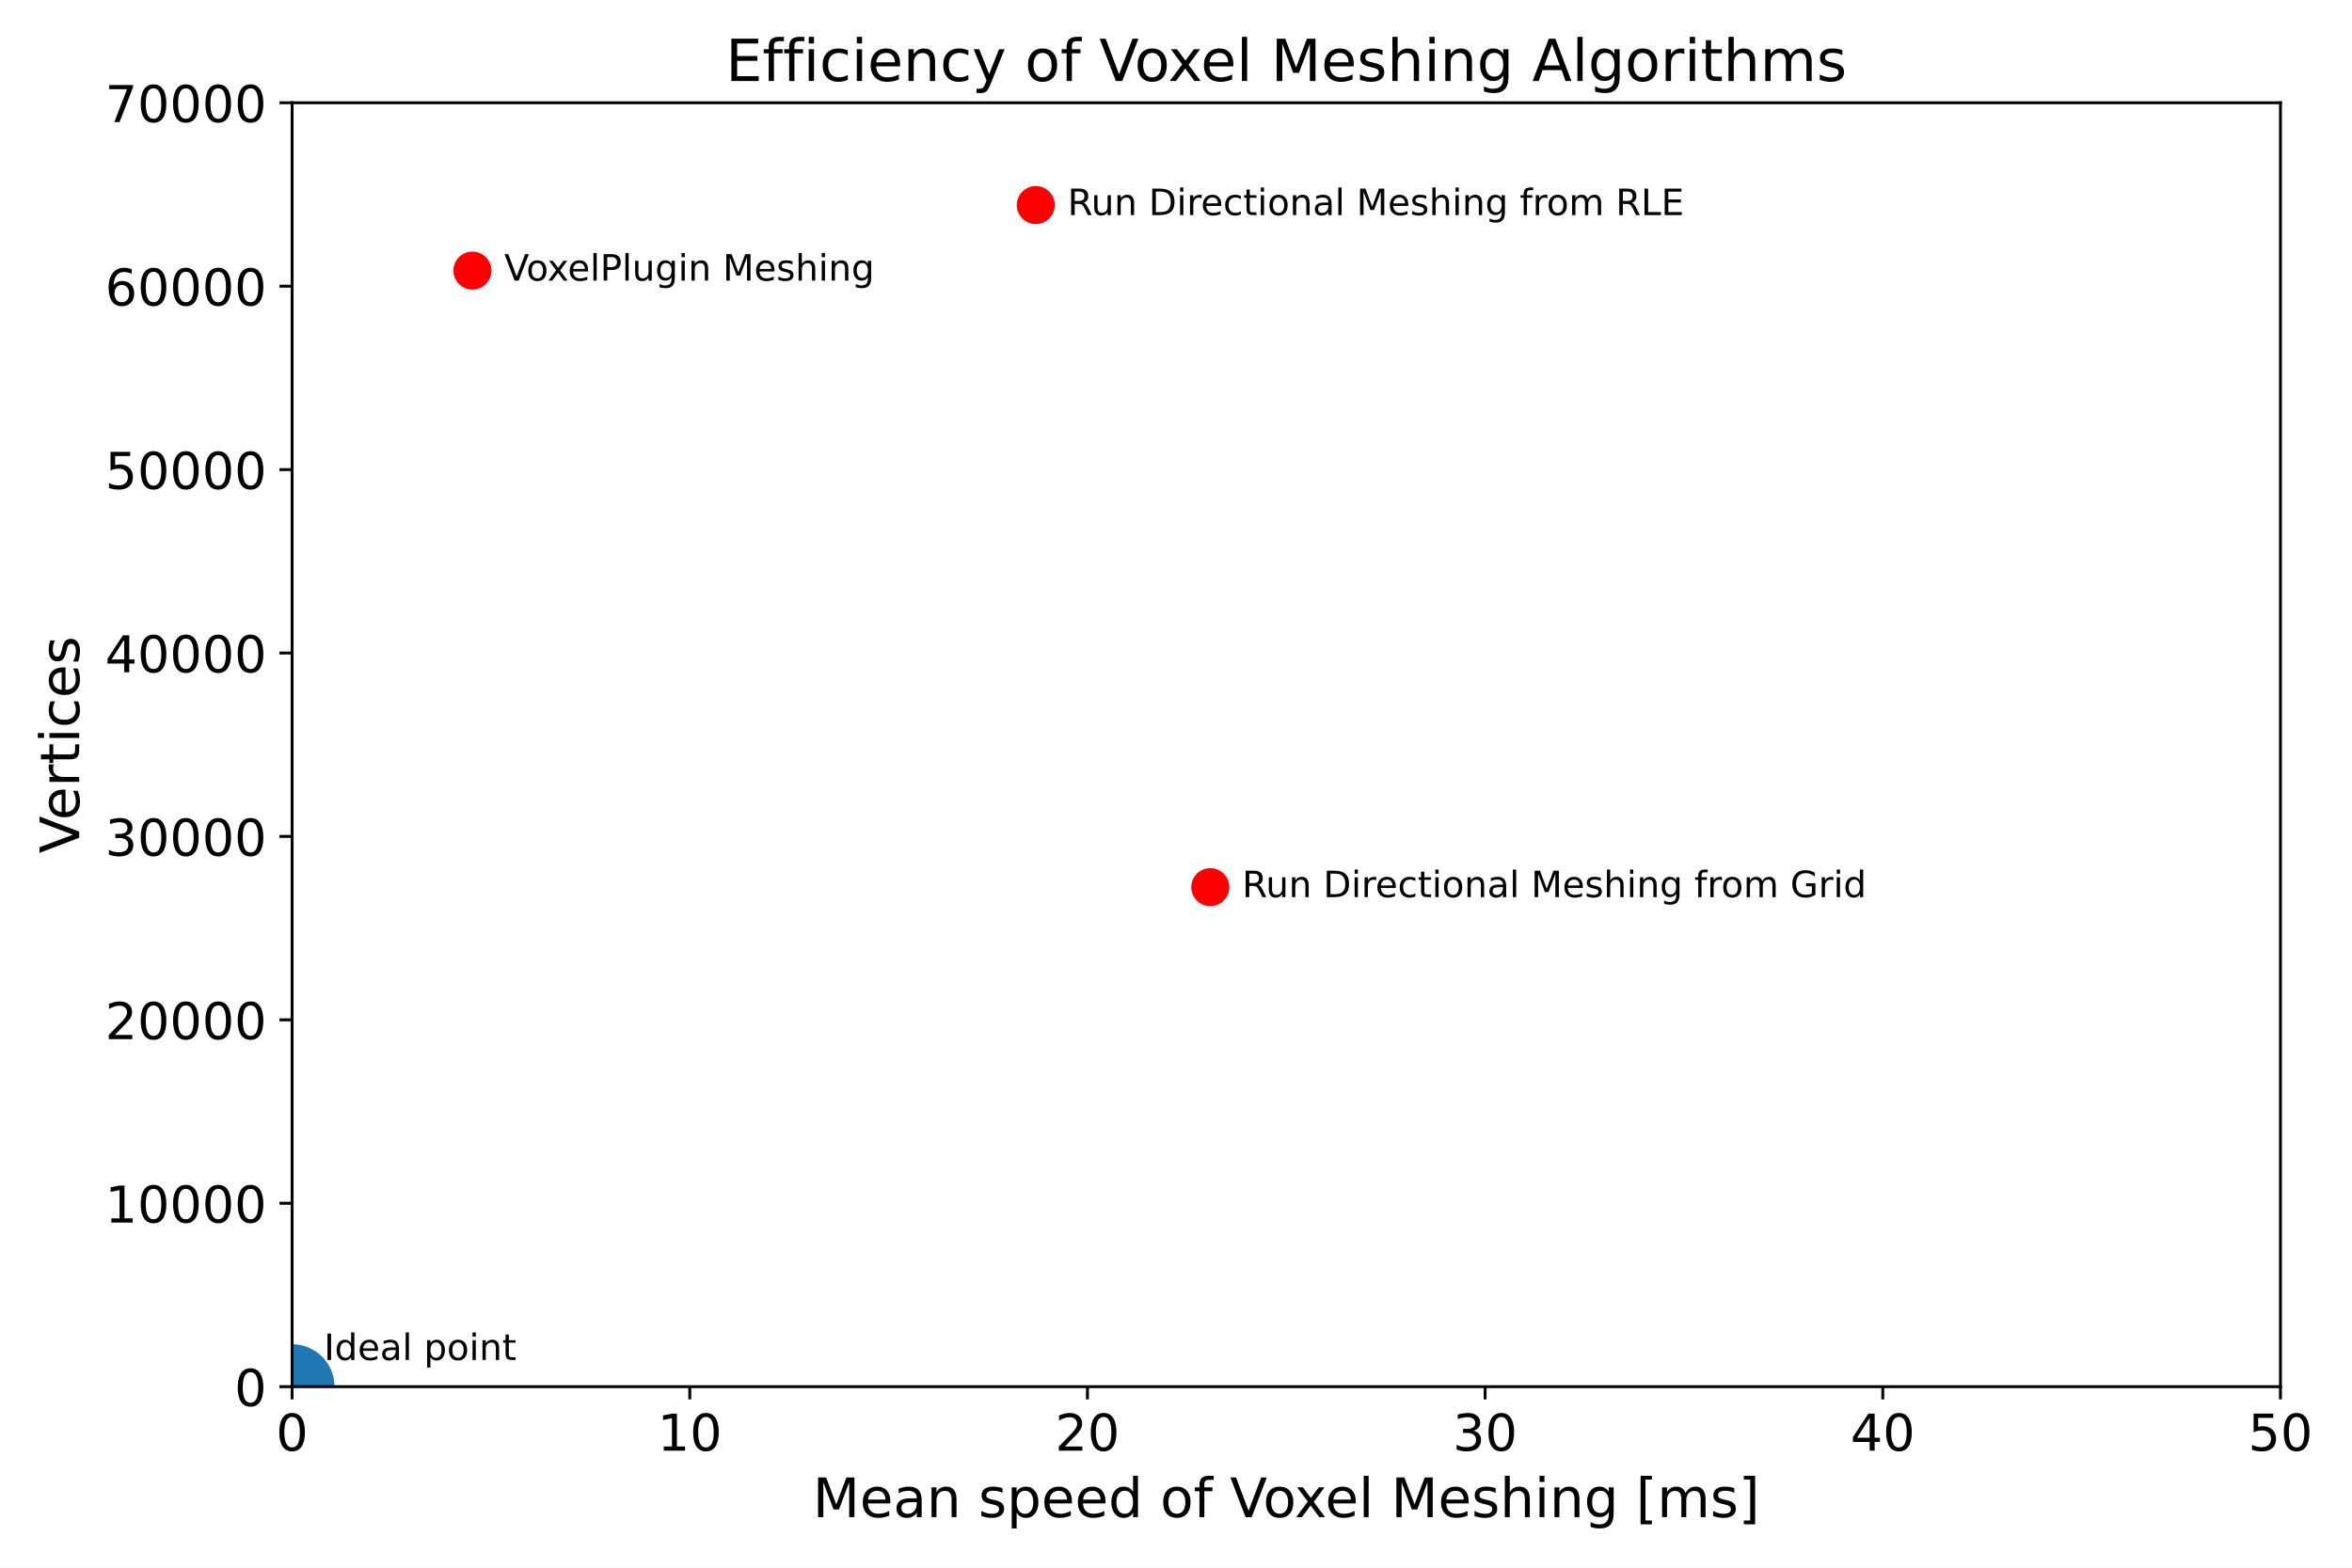
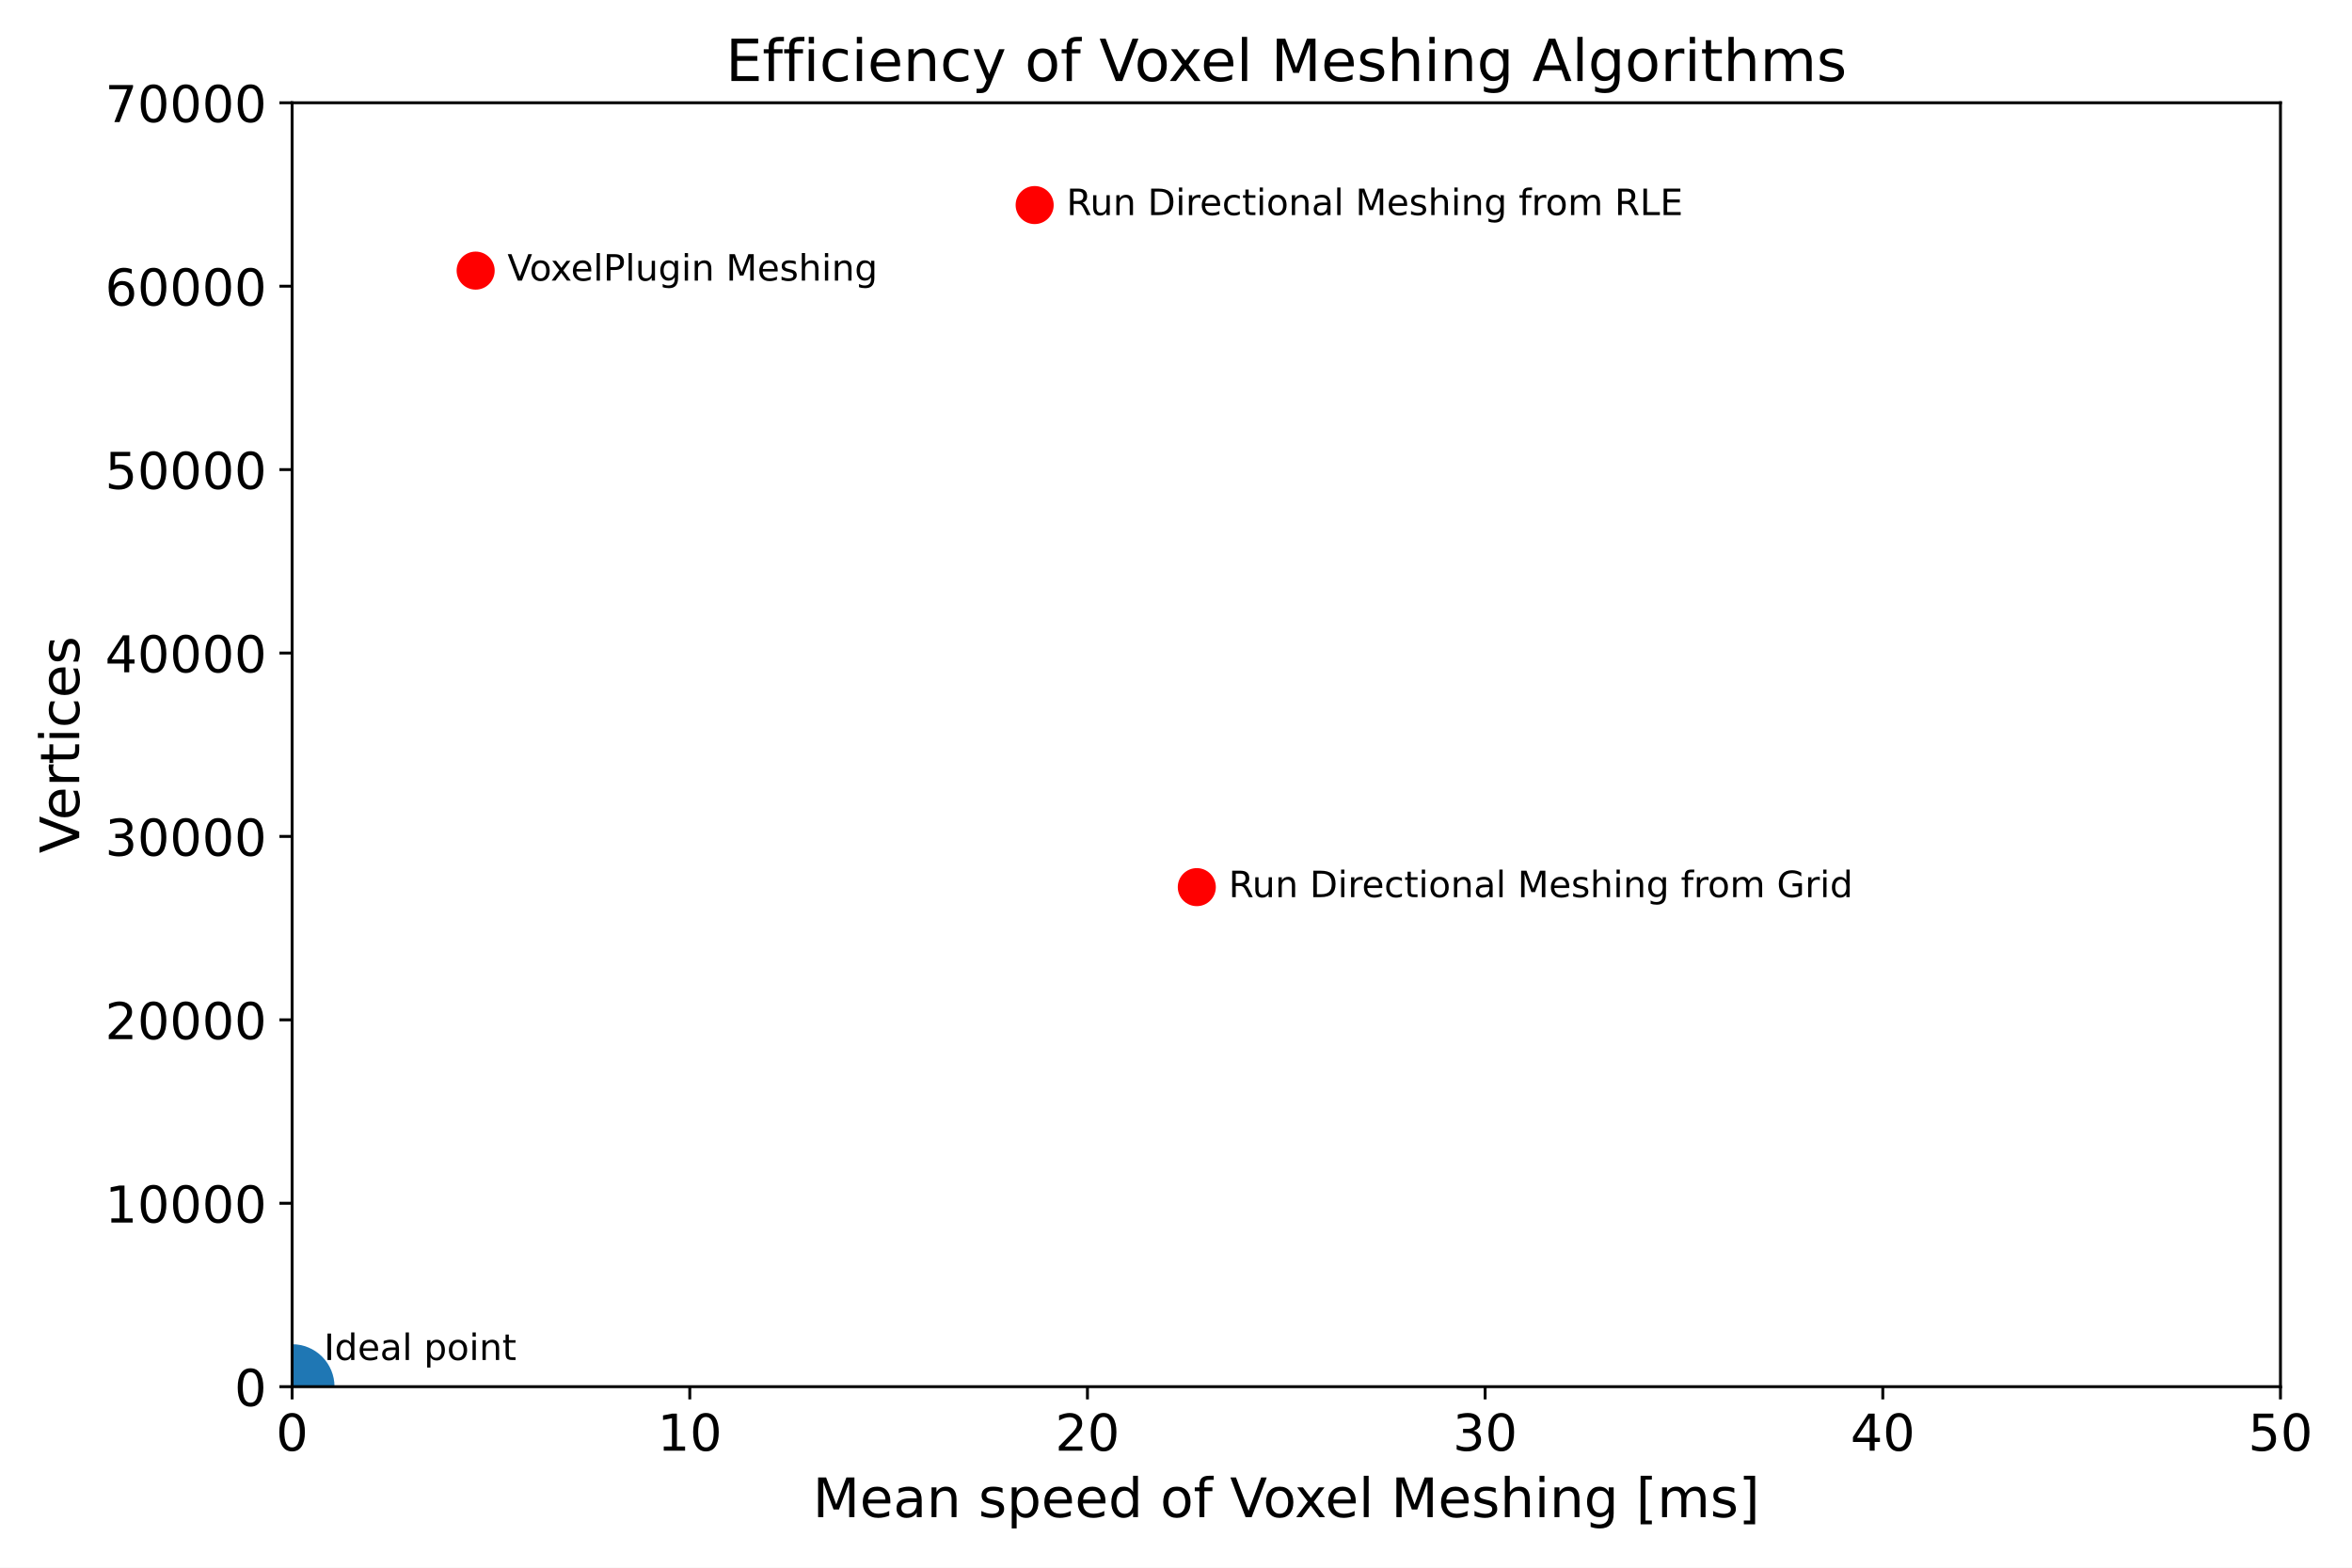
<svg xmlns="http://www.w3.org/2000/svg" xmlns:xlink="http://www.w3.org/1999/xlink" width="648pt" height="432pt" viewBox="0 0 648 432" version="1.1">
  <defs>
    <style type="text/css">*{stroke-linejoin: round; stroke-linecap: butt}</style>
  </defs>
  <g id="figure_1">
    <g id="patch_1">
      <path d="M 0 432  L 648 432  L 648 0  L 0 0  z " style="fill: #ffffff" />
    </g>
    <g id="axes_1">
      <g id="patch_2">
        <path d="M 80.48 382.12  L 628.29 382.12  L 628.29 28.32  L 80.48 28.32  z " style="fill: #ffffff" />
      </g>
      <g id="PathCollection_1">
        <defs>
-           <path id="mce305fcf4f" d="M 0 4.743  C 1.258 4.743 2.465 4.244 3.354 3.354  C 4.244 2.465 4.743 1.258 4.743 0  C 4.743 -1.258 4.244 -2.465 3.354 -3.354  C 2.465 -4.244 1.258 -4.743 0 -4.743  C -1.258 -4.743 -2.465 -4.244 -3.354 -3.354  C -4.244 -2.465 -4.743 -1.258 -4.743 0  C -4.743 1.258 -4.244 2.465 -3.354 3.354  C -2.465 4.244 -1.258 4.743 0 4.743  z " style="stroke: #ff0000" />
+           <path id="m3674bf065a" d="M 0 4.743  C 1.258 4.743 2.465 4.244 3.354 3.354  C 4.244 2.465 4.743 1.258 4.743 0  C 4.743 -1.258 4.244 -2.465 3.354 -3.354  C 2.465 -4.244 1.258 -4.743 0 -4.743  C -1.258 -4.743 -2.465 -4.244 -3.354 -3.354  C -4.244 -2.465 -4.743 -1.258 -4.743 0  C -4.743 1.258 -4.244 2.465 -3.354 3.354  C -2.465 4.244 -1.258 4.743 0 4.743  z " style="stroke: #ff0000" />
        </defs>
-         <g clip-path="url(#pfb3a3e8dbf)">
-           <use xlink:href="#mce305fcf4f" x="130.161" y="74.572" style="fill: #ff0000; stroke: #ff0000" />
-           <use xlink:href="#mce305fcf4f" x="285.362" y="56.508" style="fill: #ff0000; stroke: #ff0000" />
-           <use xlink:href="#mce305fcf4f" x="333.454" y="244.464" style="fill: #ff0000; stroke: #ff0000" />
+         <g clip-path="url(#pf263581a55)">
+           <use xlink:href="#m3674bf065a" x="131.046" y="74.572" style="fill: #ff0000; stroke: #ff0000" />
+           <use xlink:href="#m3674bf065a" x="285.058" y="56.508" style="fill: #ff0000; stroke: #ff0000" />
+           <use xlink:href="#m3674bf065a" x="329.731" y="244.464" style="fill: #ff0000; stroke: #ff0000" />
        </g>
      </g>
      <g id="PathCollection_2">
        <defs>
-           <path id="mb7006bb1ba" d="M 0 11.18  C 2.965 11.18 5.809 10.002 7.906 7.906  C 10.002 5.809 11.18 2.965 11.18 0  C 11.18 -2.965 10.002 -5.809 7.906 -7.906  C 5.809 -10.002 2.965 -11.18 0 -11.18  C -2.965 -11.18 -5.809 -10.002 -7.906 -7.906  C -10.002 -5.809 -11.18 -2.965 -11.18 0  C -11.18 2.965 -10.002 5.809 -7.906 7.906  C -5.809 10.002 -2.965 11.18 0 11.18  z " style="stroke: #1f77b4" />
+           <path id="mf77d5fcd0b" d="M 0 11.18  C 2.965 11.18 5.809 10.002 7.906 7.906  C 10.002 5.809 11.18 2.965 11.18 0  C 11.18 -2.965 10.002 -5.809 7.906 -7.906  C 5.809 -10.002 2.965 -11.18 0 -11.18  C -2.965 -11.18 -5.809 -10.002 -7.906 -7.906  C -10.002 -5.809 -11.18 -2.965 -11.18 0  C -11.18 2.965 -10.002 5.809 -7.906 7.906  C -5.809 10.002 -2.965 11.18 0 11.18  z " style="stroke: #1f77b4" />
        </defs>
-         <g clip-path="url(#pfb3a3e8dbf)">
-           <use xlink:href="#mb7006bb1ba" x="80.48" y="382.1" style="fill: #1f77b4; stroke: #1f77b4" />
+         <g clip-path="url(#pf263581a55)">
+           <use xlink:href="#mf77d5fcd0b" x="80.48" y="382.1" style="fill: #1f77b4; stroke: #1f77b4" />
        </g>
      </g>
      <g id="matplotlib.axis_1">
        <g id="xtick_1">
          <g id="line2d_1">
            <defs>
-               <path id="m76d92a9533" d="M 0 0  L 0 3.5  " style="stroke: #000000; stroke-width: 0.8" />
+               <path id="m43b3da6dd1" d="M 0 0  L 0 3.5  " style="stroke: #000000; stroke-width: 0.8" />
            </defs>
            <g>
-               <use xlink:href="#m76d92a9533" x="80.48" y="382.12" style="stroke: #000000; stroke-width: 0.8" />
+               <use xlink:href="#m43b3da6dd1" x="80.48" y="382.12" style="stroke: #000000; stroke-width: 0.8" />
            </g>
          </g>
          <g id="text_1">
            <g transform="translate(76.02625 399.7578) scale(0.14 -0.14)">
              <defs>
                <path id="DejaVuSans-30" d="M 2034 4250  Q 1547 4250 1301 3770  Q 1056 3291 1056 2328  Q 1056 1369 1301 889  Q 1547 409 2034 409  Q 2525 409 2770 889  Q 3016 1369 3016 2328  Q 3016 3291 2770 3770  Q 2525 4250 2034 4250  z M 2034 4750  Q 2819 4750 3233 4129  Q 3647 3509 3647 2328  Q 3647 1150 3233 529  Q 2819 -91 2034 -91  Q 1250 -91 836 529  Q 422 1150 422 2328  Q 422 3509 836 4129  Q 1250 4750 2034 4750  z " transform="scale(0.015625)" />
              </defs>
              <use xlink:href="#DejaVuSans-30" />
            </g>
          </g>
        </g>
        <g id="xtick_2">
          <g id="line2d_2">
            <g>
-               <use xlink:href="#m76d92a9533" x="190.042" y="382.12" style="stroke: #000000; stroke-width: 0.8" />
+               <use xlink:href="#m43b3da6dd1" x="190.042" y="382.12" style="stroke: #000000; stroke-width: 0.8" />
            </g>
          </g>
          <g id="text_2">
            <g transform="translate(181.1345 399.7578) scale(0.14 -0.14)">
              <defs>
                <path id="DejaVuSans-31" d="M 794 531  L 1825 531  L 1825 4091  L 703 3866  L 703 4441  L 1819 4666  L 2450 4666  L 2450 531  L 3481 531  L 3481 0  L 794 0  L 794 531  z " transform="scale(0.015625)" />
              </defs>
              <use xlink:href="#DejaVuSans-31" />
              <use xlink:href="#DejaVuSans-30" transform="translate(63.62305 0)" />
            </g>
          </g>
        </g>
        <g id="xtick_3">
          <g id="line2d_3">
            <g>
-               <use xlink:href="#m76d92a9533" x="299.604" y="382.12" style="stroke: #000000; stroke-width: 0.8" />
+               <use xlink:href="#m43b3da6dd1" x="299.604" y="382.12" style="stroke: #000000; stroke-width: 0.8" />
            </g>
          </g>
          <g id="text_3">
            <g transform="translate(290.6965 399.7578) scale(0.14 -0.14)">
              <defs>
                <path id="DejaVuSans-32" d="M 1228 531  L 3431 531  L 3431 0  L 469 0  L 469 531  Q 828 903 1448 1529  Q 2069 2156 2228 2338  Q 2531 2678 2651 2914  Q 2772 3150 2772 3378  Q 2772 3750 2511 3984  Q 2250 4219 1831 4219  Q 1534 4219 1204 4116  Q 875 4013 500 3803  L 500 4441  Q 881 4594 1212 4672  Q 1544 4750 1819 4750  Q 2544 4750 2975 4387  Q 3406 4025 3406 3419  Q 3406 3131 3298 2873  Q 3191 2616 2906 2266  Q 2828 2175 2409 1742  Q 1991 1309 1228 531  z " transform="scale(0.015625)" />
              </defs>
              <use xlink:href="#DejaVuSans-32" />
              <use xlink:href="#DejaVuSans-30" transform="translate(63.62305 0)" />
            </g>
          </g>
        </g>
        <g id="xtick_4">
          <g id="line2d_4">
            <g>
-               <use xlink:href="#m76d92a9533" x="409.166" y="382.12" style="stroke: #000000; stroke-width: 0.8" />
+               <use xlink:href="#m43b3da6dd1" x="409.166" y="382.12" style="stroke: #000000; stroke-width: 0.8" />
            </g>
          </g>
          <g id="text_4">
            <g transform="translate(400.2585 399.7578) scale(0.14 -0.14)">
              <defs>
                <path id="DejaVuSans-33" d="M 2597 2516  Q 3050 2419 3304 2112  Q 3559 1806 3559 1356  Q 3559 666 3084 287  Q 2609 -91 1734 -91  Q 1441 -91 1130 -33  Q 819 25 488 141  L 488 750  Q 750 597 1062 519  Q 1375 441 1716 441  Q 2309 441 2620 675  Q 2931 909 2931 1356  Q 2931 1769 2642 2001  Q 2353 2234 1838 2234  L 1294 2234  L 1294 2753  L 1863 2753  Q 2328 2753 2575 2939  Q 2822 3125 2822 3475  Q 2822 3834 2567 4026  Q 2313 4219 1838 4219  Q 1578 4219 1281 4162  Q 984 4106 628 3988  L 628 4550  Q 988 4650 1302 4700  Q 1616 4750 1894 4750  Q 2613 4750 3031 4423  Q 3450 4097 3450 3541  Q 3450 3153 3228 2886  Q 3006 2619 2597 2516  z " transform="scale(0.015625)" />
              </defs>
              <use xlink:href="#DejaVuSans-33" />
              <use xlink:href="#DejaVuSans-30" transform="translate(63.62305 0)" />
            </g>
          </g>
        </g>
        <g id="xtick_5">
          <g id="line2d_5">
            <g>
-               <use xlink:href="#m76d92a9533" x="518.728" y="382.12" style="stroke: #000000; stroke-width: 0.8" />
+               <use xlink:href="#m43b3da6dd1" x="518.728" y="382.12" style="stroke: #000000; stroke-width: 0.8" />
            </g>
          </g>
          <g id="text_5">
            <g transform="translate(509.8205 399.7578) scale(0.14 -0.14)">
              <defs>
                <path id="DejaVuSans-34" d="M 2419 4116  L 825 1625  L 2419 1625  L 2419 4116  z M 2253 4666  L 3047 4666  L 3047 1625  L 3713 1625  L 3713 1100  L 3047 1100  L 3047 0  L 2419 0  L 2419 1100  L 313 1100  L 313 1709  L 2253 4666  z " transform="scale(0.015625)" />
              </defs>
              <use xlink:href="#DejaVuSans-34" />
              <use xlink:href="#DejaVuSans-30" transform="translate(63.62305 0)" />
            </g>
          </g>
        </g>
        <g id="xtick_6">
          <g id="line2d_6">
            <g>
-               <use xlink:href="#m76d92a9533" x="628.29" y="382.12" style="stroke: #000000; stroke-width: 0.8" />
+               <use xlink:href="#m43b3da6dd1" x="628.29" y="382.12" style="stroke: #000000; stroke-width: 0.8" />
            </g>
          </g>
          <g id="text_6">
            <g transform="translate(619.3825 399.7578) scale(0.14 -0.14)">
              <defs>
                <path id="DejaVuSans-35" d="M 691 4666  L 3169 4666  L 3169 4134  L 1269 4134  L 1269 2991  Q 1406 3038 1543 3061  Q 1681 3084 1819 3084  Q 2600 3084 3056 2656  Q 3513 2228 3513 1497  Q 3513 744 3044 326  Q 2575 -91 1722 -91  Q 1428 -91 1123 -41  Q 819 9 494 109  L 494 744  Q 775 591 1075 516  Q 1375 441 1709 441  Q 2250 441 2565 725  Q 2881 1009 2881 1497  Q 2881 1984 2565 2268  Q 2250 2553 1709 2553  Q 1456 2553 1204 2497  Q 953 2441 691 2322  L 691 4666  z " transform="scale(0.015625)" />
              </defs>
              <use xlink:href="#DejaVuSans-35" />
              <use xlink:href="#DejaVuSans-30" transform="translate(63.62305 0)" />
            </g>
          </g>
        </g>
        <g id="text_7">
          <g transform="translate(223.9272 418.067) scale(0.15 -0.15)">
            <defs>
              <path id="DejaVuSans-4d" d="M 628 4666  L 1569 4666  L 2759 1491  L 3956 4666  L 4897 4666  L 4897 0  L 4281 0  L 4281 4097  L 3078 897  L 2444 897  L 1241 4097  L 1241 0  L 628 0  L 628 4666  z " transform="scale(0.015625)" />
              <path id="DejaVuSans-65" d="M 3597 1894  L 3597 1613  L 953 1613  Q 991 1019 1311 708  Q 1631 397 2203 397  Q 2534 397 2845 478  Q 3156 559 3463 722  L 3463 178  Q 3153 47 2828 -22  Q 2503 -91 2169 -91  Q 1331 -91 842 396  Q 353 884 353 1716  Q 353 2575 817 3079  Q 1281 3584 2069 3584  Q 2775 3584 3186 3129  Q 3597 2675 3597 1894  z M 3022 2063  Q 3016 2534 2758 2815  Q 2500 3097 2075 3097  Q 1594 3097 1305 2825  Q 1016 2553 972 2059  L 3022 2063  z " transform="scale(0.015625)" />
              <path id="DejaVuSans-61" d="M 2194 1759  Q 1497 1759 1228 1600  Q 959 1441 959 1056  Q 959 750 1161 570  Q 1363 391 1709 391  Q 2188 391 2477 730  Q 2766 1069 2766 1631  L 2766 1759  L 2194 1759  z M 3341 1997  L 3341 0  L 2766 0  L 2766 531  Q 2569 213 2275 61  Q 1981 -91 1556 -91  Q 1019 -91 701 211  Q 384 513 384 1019  Q 384 1609 779 1909  Q 1175 2209 1959 2209  L 2766 2209  L 2766 2266  Q 2766 2663 2505 2880  Q 2244 3097 1772 3097  Q 1472 3097 1187 3025  Q 903 2953 641 2809  L 641 3341  Q 956 3463 1253 3523  Q 1550 3584 1831 3584  Q 2591 3584 2966 3190  Q 3341 2797 3341 1997  z " transform="scale(0.015625)" />
              <path id="DejaVuSans-6e" d="M 3513 2113  L 3513 0  L 2938 0  L 2938 2094  Q 2938 2591 2744 2837  Q 2550 3084 2163 3084  Q 1697 3084 1428 2787  Q 1159 2491 1159 1978  L 1159 0  L 581 0  L 581 3500  L 1159 3500  L 1159 2956  Q 1366 3272 1645 3428  Q 1925 3584 2291 3584  Q 2894 3584 3203 3211  Q 3513 2838 3513 2113  z " transform="scale(0.015625)" />
              <path id="DejaVuSans-20" transform="scale(0.015625)" />
              <path id="DejaVuSans-73" d="M 2834 3397  L 2834 2853  Q 2591 2978 2328 3040  Q 2066 3103 1784 3103  Q 1356 3103 1142 2972  Q 928 2841 928 2578  Q 928 2378 1081 2264  Q 1234 2150 1697 2047  L 1894 2003  Q 2506 1872 2764 1633  Q 3022 1394 3022 966  Q 3022 478 2636 193  Q 2250 -91 1575 -91  Q 1294 -91 989 -36  Q 684 19 347 128  L 347 722  Q 666 556 975 473  Q 1284 391 1588 391  Q 1994 391 2212 530  Q 2431 669 2431 922  Q 2431 1156 2273 1281  Q 2116 1406 1581 1522  L 1381 1569  Q 847 1681 609 1914  Q 372 2147 372 2553  Q 372 3047 722 3315  Q 1072 3584 1716 3584  Q 2034 3584 2315 3537  Q 2597 3491 2834 3397  z " transform="scale(0.015625)" />
              <path id="DejaVuSans-70" d="M 1159 525  L 1159 -1331  L 581 -1331  L 581 3500  L 1159 3500  L 1159 2969  Q 1341 3281 1617 3432  Q 1894 3584 2278 3584  Q 2916 3584 3314 3078  Q 3713 2572 3713 1747  Q 3713 922 3314 415  Q 2916 -91 2278 -91  Q 1894 -91 1617 61  Q 1341 213 1159 525  z M 3116 1747  Q 3116 2381 2855 2742  Q 2594 3103 2138 3103  Q 1681 3103 1420 2742  Q 1159 2381 1159 1747  Q 1159 1113 1420 752  Q 1681 391 2138 391  Q 2594 391 2855 752  Q 3116 1113 3116 1747  z " transform="scale(0.015625)" />
              <path id="DejaVuSans-64" d="M 2906 2969  L 2906 4863  L 3481 4863  L 3481 0  L 2906 0  L 2906 525  Q 2725 213 2448 61  Q 2172 -91 1784 -91  Q 1150 -91 751 415  Q 353 922 353 1747  Q 353 2572 751 3078  Q 1150 3584 1784 3584  Q 2172 3584 2448 3432  Q 2725 3281 2906 2969  z M 947 1747  Q 947 1113 1208 752  Q 1469 391 1925 391  Q 2381 391 2643 752  Q 2906 1113 2906 1747  Q 2906 2381 2643 2742  Q 2381 3103 1925 3103  Q 1469 3103 1208 2742  Q 947 2381 947 1747  z " transform="scale(0.015625)" />
              <path id="DejaVuSans-6f" d="M 1959 3097  Q 1497 3097 1228 2736  Q 959 2375 959 1747  Q 959 1119 1226 758  Q 1494 397 1959 397  Q 2419 397 2687 759  Q 2956 1122 2956 1747  Q 2956 2369 2687 2733  Q 2419 3097 1959 3097  z M 1959 3584  Q 2709 3584 3137 3096  Q 3566 2609 3566 1747  Q 3566 888 3137 398  Q 2709 -91 1959 -91  Q 1206 -91 779 398  Q 353 888 353 1747  Q 353 2609 779 3096  Q 1206 3584 1959 3584  z " transform="scale(0.015625)" />
              <path id="DejaVuSans-66" d="M 2375 4863  L 2375 4384  L 1825 4384  Q 1516 4384 1395 4259  Q 1275 4134 1275 3809  L 1275 3500  L 2222 3500  L 2222 3053  L 1275 3053  L 1275 0  L 697 0  L 697 3053  L 147 3053  L 147 3500  L 697 3500  L 697 3744  Q 697 4328 969 4595  Q 1241 4863 1831 4863  L 2375 4863  z " transform="scale(0.015625)" />
              <path id="DejaVuSans-56" d="M 1831 0  L 50 4666  L 709 4666  L 2188 738  L 3669 4666  L 4325 4666  L 2547 0  L 1831 0  z " transform="scale(0.015625)" />
              <path id="DejaVuSans-78" d="M 3513 3500  L 2247 1797  L 3578 0  L 2900 0  L 1881 1375  L 863 0  L 184 0  L 1544 1831  L 300 3500  L 978 3500  L 1906 2253  L 2834 3500  L 3513 3500  z " transform="scale(0.015625)" />
              <path id="DejaVuSans-6c" d="M 603 4863  L 1178 4863  L 1178 0  L 603 0  L 603 4863  z " transform="scale(0.015625)" />
              <path id="DejaVuSans-68" d="M 3513 2113  L 3513 0  L 2938 0  L 2938 2094  Q 2938 2591 2744 2837  Q 2550 3084 2163 3084  Q 1697 3084 1428 2787  Q 1159 2491 1159 1978  L 1159 0  L 581 0  L 581 4863  L 1159 4863  L 1159 2956  Q 1366 3272 1645 3428  Q 1925 3584 2291 3584  Q 2894 3584 3203 3211  Q 3513 2838 3513 2113  z " transform="scale(0.015625)" />
              <path id="DejaVuSans-69" d="M 603 3500  L 1178 3500  L 1178 0  L 603 0  L 603 3500  z M 603 4863  L 1178 4863  L 1178 4134  L 603 4134  L 603 4863  z " transform="scale(0.015625)" />
              <path id="DejaVuSans-67" d="M 2906 1791  Q 2906 2416 2648 2759  Q 2391 3103 1925 3103  Q 1463 3103 1205 2759  Q 947 2416 947 1791  Q 947 1169 1205 825  Q 1463 481 1925 481  Q 2391 481 2648 825  Q 2906 1169 2906 1791  z M 3481 434  Q 3481 -459 3084 -895  Q 2688 -1331 1869 -1331  Q 1566 -1331 1297 -1286  Q 1028 -1241 775 -1147  L 775 -588  Q 1028 -725 1275 -790  Q 1522 -856 1778 -856  Q 2344 -856 2625 -561  Q 2906 -266 2906 331  L 2906 616  Q 2728 306 2450 153  Q 2172 0 1784 0  Q 1141 0 747 490  Q 353 981 353 1791  Q 353 2603 747 3093  Q 1141 3584 1784 3584  Q 2172 3584 2450 3431  Q 2728 3278 2906 2969  L 2906 3500  L 3481 3500  L 3481 434  z " transform="scale(0.015625)" />
              <path id="DejaVuSans-5b" d="M 550 4863  L 1875 4863  L 1875 4416  L 1125 4416  L 1125 -397  L 1875 -397  L 1875 -844  L 550 -844  L 550 4863  z " transform="scale(0.015625)" />
              <path id="DejaVuSans-6d" d="M 3328 2828  Q 3544 3216 3844 3400  Q 4144 3584 4550 3584  Q 5097 3584 5394 3201  Q 5691 2819 5691 2113  L 5691 0  L 5113 0  L 5113 2094  Q 5113 2597 4934 2840  Q 4756 3084 4391 3084  Q 3944 3084 3684 2787  Q 3425 2491 3425 1978  L 3425 0  L 2847 0  L 2847 2094  Q 2847 2600 2669 2842  Q 2491 3084 2119 3084  Q 1678 3084 1418 2786  Q 1159 2488 1159 1978  L 1159 0  L 581 0  L 581 3500  L 1159 3500  L 1159 2956  Q 1356 3278 1631 3431  Q 1906 3584 2284 3584  Q 2666 3584 2933 3390  Q 3200 3197 3328 2828  z " transform="scale(0.015625)" />
              <path id="DejaVuSans-5d" d="M 1947 4863  L 1947 -844  L 622 -844  L 622 -397  L 1369 -397  L 1369 4416  L 622 4416  L 622 4863  L 1947 4863  z " transform="scale(0.015625)" />
            </defs>
            <use xlink:href="#DejaVuSans-4d" />
            <use xlink:href="#DejaVuSans-65" transform="translate(86.2793 0)" />
            <use xlink:href="#DejaVuSans-61" transform="translate(147.8027 0)" />
            <use xlink:href="#DejaVuSans-6e" transform="translate(209.082 0)" />
            <use xlink:href="#DejaVuSans-20" transform="translate(272.4609 0)" />
            <use xlink:href="#DejaVuSans-73" transform="translate(304.248 0)" />
            <use xlink:href="#DejaVuSans-70" transform="translate(356.3477 0)" />
            <use xlink:href="#DejaVuSans-65" transform="translate(419.8242 0)" />
            <use xlink:href="#DejaVuSans-65" transform="translate(481.3477 0)" />
            <use xlink:href="#DejaVuSans-64" transform="translate(542.8711 0)" />
            <use xlink:href="#DejaVuSans-20" transform="translate(606.3477 0)" />
            <use xlink:href="#DejaVuSans-6f" transform="translate(638.1348 0)" />
            <use xlink:href="#DejaVuSans-66" transform="translate(699.3164 0)" />
            <use xlink:href="#DejaVuSans-20" transform="translate(734.5215 0)" />
            <use xlink:href="#DejaVuSans-56" transform="translate(766.3086 0)" />
            <use xlink:href="#DejaVuSans-6f" transform="translate(826.9668 0)" />
            <use xlink:href="#DejaVuSans-78" transform="translate(885.0234 0)" />
            <use xlink:href="#DejaVuSans-65" transform="translate(941.0781 0)" />
            <use xlink:href="#DejaVuSans-6c" transform="translate(1002.602 0)" />
            <use xlink:href="#DejaVuSans-20" transform="translate(1030.385 0)" />
            <use xlink:href="#DejaVuSans-4d" transform="translate(1062.172 0)" />
            <use xlink:href="#DejaVuSans-65" transform="translate(1148.451 0)" />
            <use xlink:href="#DejaVuSans-73" transform="translate(1209.975 0)" />
            <use xlink:href="#DejaVuSans-68" transform="translate(1262.074 0)" />
            <use xlink:href="#DejaVuSans-69" transform="translate(1325.453 0)" />
            <use xlink:href="#DejaVuSans-6e" transform="translate(1353.236 0)" />
            <use xlink:href="#DejaVuSans-67" transform="translate(1416.615 0)" />
            <use xlink:href="#DejaVuSans-20" transform="translate(1480.092 0)" />
            <use xlink:href="#DejaVuSans-5b" transform="translate(1511.879 0)" />
            <use xlink:href="#DejaVuSans-6d" transform="translate(1550.893 0)" />
            <use xlink:href="#DejaVuSans-73" transform="translate(1648.305 0)" />
            <use xlink:href="#DejaVuSans-5d" transform="translate(1700.404 0)" />
          </g>
        </g>
      </g>
      <g id="matplotlib.axis_2">
        <g id="ytick_1">
          <g id="line2d_7">
            <defs>
-               <path id="m54dd4a8409" d="M 0 0  L -3.5 0  " style="stroke: #000000; stroke-width: 0.8" />
+               <path id="me3937124c9" d="M 0 0  L -3.5 0  " style="stroke: #000000; stroke-width: 0.8" />
            </defs>
            <g>
-               <use xlink:href="#m54dd4a8409" x="80.48" y="382.12" style="stroke: #000000; stroke-width: 0.8" />
+               <use xlink:href="#me3937124c9" x="80.48" y="382.12" style="stroke: #000000; stroke-width: 0.8" />
            </g>
          </g>
          <g id="text_8">
            <g transform="translate(64.5725 387.4389) scale(0.14 -0.14)">
              <use xlink:href="#DejaVuSans-30" />
            </g>
          </g>
        </g>
        <g id="ytick_2">
          <g id="line2d_8">
            <g>
-               <use xlink:href="#m54dd4a8409" x="80.48" y="331.577" style="stroke: #000000; stroke-width: 0.8" />
+               <use xlink:href="#me3937124c9" x="80.48" y="331.577" style="stroke: #000000; stroke-width: 0.8" />
            </g>
          </g>
          <g id="text_9">
            <g transform="translate(28.9425 336.896) scale(0.14 -0.14)">
              <use xlink:href="#DejaVuSans-31" />
              <use xlink:href="#DejaVuSans-30" transform="translate(63.62305 0)" />
              <use xlink:href="#DejaVuSans-30" transform="translate(127.2461 0)" />
              <use xlink:href="#DejaVuSans-30" transform="translate(190.8691 0)" />
              <use xlink:href="#DejaVuSans-30" transform="translate(254.4922 0)" />
            </g>
          </g>
        </g>
        <g id="ytick_3">
          <g id="line2d_9">
            <g>
-               <use xlink:href="#m54dd4a8409" x="80.48" y="281.034" style="stroke: #000000; stroke-width: 0.8" />
+               <use xlink:href="#me3937124c9" x="80.48" y="281.034" style="stroke: #000000; stroke-width: 0.8" />
            </g>
          </g>
          <g id="text_10">
            <g transform="translate(28.9425 286.3532) scale(0.14 -0.14)">
              <use xlink:href="#DejaVuSans-32" />
              <use xlink:href="#DejaVuSans-30" transform="translate(63.62305 0)" />
              <use xlink:href="#DejaVuSans-30" transform="translate(127.2461 0)" />
              <use xlink:href="#DejaVuSans-30" transform="translate(190.8691 0)" />
              <use xlink:href="#DejaVuSans-30" transform="translate(254.4922 0)" />
            </g>
          </g>
        </g>
        <g id="ytick_4">
          <g id="line2d_10">
            <g>
-               <use xlink:href="#m54dd4a8409" x="80.48" y="230.491" style="stroke: #000000; stroke-width: 0.8" />
+               <use xlink:href="#me3937124c9" x="80.48" y="230.491" style="stroke: #000000; stroke-width: 0.8" />
            </g>
          </g>
          <g id="text_11">
            <g transform="translate(28.9425 235.8103) scale(0.14 -0.14)">
              <use xlink:href="#DejaVuSans-33" />
              <use xlink:href="#DejaVuSans-30" transform="translate(63.62305 0)" />
              <use xlink:href="#DejaVuSans-30" transform="translate(127.2461 0)" />
              <use xlink:href="#DejaVuSans-30" transform="translate(190.8691 0)" />
              <use xlink:href="#DejaVuSans-30" transform="translate(254.4922 0)" />
            </g>
          </g>
        </g>
        <g id="ytick_5">
          <g id="line2d_11">
            <g>
-               <use xlink:href="#m54dd4a8409" x="80.48" y="179.949" style="stroke: #000000; stroke-width: 0.8" />
+               <use xlink:href="#me3937124c9" x="80.48" y="179.949" style="stroke: #000000; stroke-width: 0.8" />
            </g>
          </g>
          <g id="text_12">
            <g transform="translate(28.9425 185.2675) scale(0.14 -0.14)">
              <use xlink:href="#DejaVuSans-34" />
              <use xlink:href="#DejaVuSans-30" transform="translate(63.62305 0)" />
              <use xlink:href="#DejaVuSans-30" transform="translate(127.2461 0)" />
              <use xlink:href="#DejaVuSans-30" transform="translate(190.8691 0)" />
              <use xlink:href="#DejaVuSans-30" transform="translate(254.4922 0)" />
            </g>
          </g>
        </g>
        <g id="ytick_6">
          <g id="line2d_12">
            <g>
-               <use xlink:href="#m54dd4a8409" x="80.48" y="129.406" style="stroke: #000000; stroke-width: 0.8" />
+               <use xlink:href="#me3937124c9" x="80.48" y="129.406" style="stroke: #000000; stroke-width: 0.8" />
            </g>
          </g>
          <g id="text_13">
            <g transform="translate(28.9425 134.7246) scale(0.14 -0.14)">
              <use xlink:href="#DejaVuSans-35" />
              <use xlink:href="#DejaVuSans-30" transform="translate(63.62305 0)" />
              <use xlink:href="#DejaVuSans-30" transform="translate(127.2461 0)" />
              <use xlink:href="#DejaVuSans-30" transform="translate(190.8691 0)" />
              <use xlink:href="#DejaVuSans-30" transform="translate(254.4922 0)" />
            </g>
          </g>
        </g>
        <g id="ytick_7">
          <g id="line2d_13">
            <g>
-               <use xlink:href="#m54dd4a8409" x="80.48" y="78.863" style="stroke: #000000; stroke-width: 0.8" />
+               <use xlink:href="#me3937124c9" x="80.48" y="78.863" style="stroke: #000000; stroke-width: 0.8" />
            </g>
          </g>
          <g id="text_14">
            <g transform="translate(28.9425 84.18176) scale(0.14 -0.14)">
              <defs>
                <path id="DejaVuSans-36" d="M 2113 2584  Q 1688 2584 1439 2293  Q 1191 2003 1191 1497  Q 1191 994 1439 701  Q 1688 409 2113 409  Q 2538 409 2786 701  Q 3034 994 3034 1497  Q 3034 2003 2786 2293  Q 2538 2584 2113 2584  z M 3366 4563  L 3366 3988  Q 3128 4100 2886 4159  Q 2644 4219 2406 4219  Q 1781 4219 1451 3797  Q 1122 3375 1075 2522  Q 1259 2794 1537 2939  Q 1816 3084 2150 3084  Q 2853 3084 3261 2657  Q 3669 2231 3669 1497  Q 3669 778 3244 343  Q 2819 -91 2113 -91  Q 1303 -91 875 529  Q 447 1150 447 2328  Q 447 3434 972 4092  Q 1497 4750 2381 4750  Q 2619 4750 2861 4703  Q 3103 4656 3366 4563  z " transform="scale(0.015625)" />
              </defs>
              <use xlink:href="#DejaVuSans-36" />
              <use xlink:href="#DejaVuSans-30" transform="translate(63.62305 0)" />
              <use xlink:href="#DejaVuSans-30" transform="translate(127.2461 0)" />
              <use xlink:href="#DejaVuSans-30" transform="translate(190.8691 0)" />
              <use xlink:href="#DejaVuSans-30" transform="translate(254.4922 0)" />
            </g>
          </g>
        </g>
        <g id="ytick_8">
          <g id="line2d_14">
            <g>
-               <use xlink:href="#m54dd4a8409" x="80.48" y="28.32" style="stroke: #000000; stroke-width: 0.8" />
+               <use xlink:href="#me3937124c9" x="80.48" y="28.32" style="stroke: #000000; stroke-width: 0.8" />
            </g>
          </g>
          <g id="text_15">
            <g transform="translate(28.9425 33.63891) scale(0.14 -0.14)">
              <defs>
                <path id="DejaVuSans-37" d="M 525 4666  L 3525 4666  L 3525 4397  L 1831 0  L 1172 0  L 2766 4134  L 525 4134  L 525 4666  z " transform="scale(0.015625)" />
              </defs>
              <use xlink:href="#DejaVuSans-37" />
              <use xlink:href="#DejaVuSans-30" transform="translate(63.62305 0)" />
              <use xlink:href="#DejaVuSans-30" transform="translate(127.2461 0)" />
              <use xlink:href="#DejaVuSans-30" transform="translate(190.8691 0)" />
              <use xlink:href="#DejaVuSans-30" transform="translate(254.4922 0)" />
            </g>
          </g>
        </g>
        <g id="text_16">
          <g transform="translate(21.82297 235.1368) rotate(-90) scale(0.15 -0.15)">
            <defs>
              <path id="DejaVuSans-72" d="M 2631 2963  Q 2534 3019 2420 3045  Q 2306 3072 2169 3072  Q 1681 3072 1420 2755  Q 1159 2438 1159 1844  L 1159 0  L 581 0  L 581 3500  L 1159 3500  L 1159 2956  Q 1341 3275 1631 3429  Q 1922 3584 2338 3584  Q 2397 3584 2469 3576  Q 2541 3569 2628 3553  L 2631 2963  z " transform="scale(0.015625)" />
              <path id="DejaVuSans-74" d="M 1172 4494  L 1172 3500  L 2356 3500  L 2356 3053  L 1172 3053  L 1172 1153  Q 1172 725 1289 603  Q 1406 481 1766 481  L 2356 481  L 2356 0  L 1766 0  Q 1100 0 847 248  Q 594 497 594 1153  L 594 3053  L 172 3053  L 172 3500  L 594 3500  L 594 4494  L 1172 4494  z " transform="scale(0.015625)" />
              <path id="DejaVuSans-63" d="M 3122 3366  L 3122 2828  Q 2878 2963 2633 3030  Q 2388 3097 2138 3097  Q 1578 3097 1268 2742  Q 959 2388 959 1747  Q 959 1106 1268 751  Q 1578 397 2138 397  Q 2388 397 2633 464  Q 2878 531 3122 666  L 3122 134  Q 2881 22 2623 -34  Q 2366 -91 2075 -91  Q 1284 -91 818 406  Q 353 903 353 1747  Q 353 2603 823 3093  Q 1294 3584 2113 3584  Q 2378 3584 2631 3529  Q 2884 3475 3122 3366  z " transform="scale(0.015625)" />
            </defs>
            <use xlink:href="#DejaVuSans-56" />
            <use xlink:href="#DejaVuSans-65" transform="translate(60.6582 0)" />
            <use xlink:href="#DejaVuSans-72" transform="translate(122.1816 0)" />
            <use xlink:href="#DejaVuSans-74" transform="translate(163.2949 0)" />
            <use xlink:href="#DejaVuSans-69" transform="translate(202.5039 0)" />
            <use xlink:href="#DejaVuSans-63" transform="translate(230.2871 0)" />
            <use xlink:href="#DejaVuSans-65" transform="translate(285.2676 0)" />
            <use xlink:href="#DejaVuSans-73" transform="translate(346.791 0)" />
          </g>
        </g>
      </g>
      <g id="patch_3">
        <path d="M 80.48 382.12  L 80.48 28.32  " style="fill: none; stroke: #000000; stroke-width: 0.8; stroke-linejoin: miter; stroke-linecap: square" />
      </g>
      <g id="patch_4">
        <path d="M 628.29 382.12  L 628.29 28.32  " style="fill: none; stroke: #000000; stroke-width: 0.8; stroke-linejoin: miter; stroke-linecap: square" />
      </g>
      <g id="patch_5">
        <path d="M 80.48 382.12  L 628.29 382.12  " style="fill: none; stroke: #000000; stroke-width: 0.8; stroke-linejoin: miter; stroke-linecap: square" />
      </g>
      <g id="patch_6">
        <path d="M 80.48 28.32  L 628.29 28.32  " style="fill: none; stroke: #000000; stroke-width: 0.8; stroke-linejoin: miter; stroke-linecap: square" />
      </g>
      <g id="text_17">
-         <g transform="translate(138.9264 77.33142) scale(0.1 -0.1)">
+         <g transform="translate(139.811 77.33142) scale(0.1 -0.1)">
          <defs>
            <path id="DejaVuSans-50" d="M 1259 4147  L 1259 2394  L 2053 2394  Q 2494 2394 2734 2622  Q 2975 2850 2975 3272  Q 2975 3691 2734 3919  Q 2494 4147 2053 4147  L 1259 4147  z M 628 4666  L 2053 4666  Q 2838 4666 3239 4311  Q 3641 3956 3641 3272  Q 3641 2581 3239 2228  Q 2838 1875 2053 1875  L 1259 1875  L 1259 0  L 628 0  L 628 4666  z " transform="scale(0.015625)" />
            <path id="DejaVuSans-75" d="M 544 1381  L 544 3500  L 1119 3500  L 1119 1403  Q 1119 906 1312 657  Q 1506 409 1894 409  Q 2359 409 2629 706  Q 2900 1003 2900 1516  L 2900 3500  L 3475 3500  L 3475 0  L 2900 0  L 2900 538  Q 2691 219 2414 64  Q 2138 -91 1772 -91  Q 1169 -91 856 284  Q 544 659 544 1381  z M 1991 3584  L 1991 3584  z " transform="scale(0.015625)" />
          </defs>
          <use xlink:href="#DejaVuSans-56" />
          <use xlink:href="#DejaVuSans-6f" transform="translate(60.6582 0)" />
          <use xlink:href="#DejaVuSans-78" transform="translate(118.7148 0)" />
          <use xlink:href="#DejaVuSans-65" transform="translate(174.7695 0)" />
          <use xlink:href="#DejaVuSans-6c" transform="translate(236.293 0)" />
          <use xlink:href="#DejaVuSans-50" transform="translate(264.0762 0)" />
          <use xlink:href="#DejaVuSans-6c" transform="translate(324.3789 0)" />
          <use xlink:href="#DejaVuSans-75" transform="translate(352.1621 0)" />
          <use xlink:href="#DejaVuSans-67" transform="translate(415.541 0)" />
          <use xlink:href="#DejaVuSans-69" transform="translate(479.0176 0)" />
          <use xlink:href="#DejaVuSans-6e" transform="translate(506.8008 0)" />
          <use xlink:href="#DejaVuSans-20" transform="translate(570.1797 0)" />
          <use xlink:href="#DejaVuSans-4d" transform="translate(601.9668 0)" />
          <use xlink:href="#DejaVuSans-65" transform="translate(688.2461 0)" />
          <use xlink:href="#DejaVuSans-73" transform="translate(749.7695 0)" />
          <use xlink:href="#DejaVuSans-68" transform="translate(801.8691 0)" />
          <use xlink:href="#DejaVuSans-69" transform="translate(865.248 0)" />
          <use xlink:href="#DejaVuSans-6e" transform="translate(893.0312 0)" />
          <use xlink:href="#DejaVuSans-67" transform="translate(956.4102 0)" />
        </g>
      </g>
      <g id="text_18">
-         <g transform="translate(294.1271 59.26781) scale(0.1 -0.1)">
+         <g transform="translate(293.8229 59.26781) scale(0.1 -0.1)">
          <defs>
            <path id="DejaVuSans-52" d="M 2841 2188  Q 3044 2119 3236 1894  Q 3428 1669 3622 1275  L 4263 0  L 3584 0  L 2988 1197  Q 2756 1666 2539 1819  Q 2322 1972 1947 1972  L 1259 1972  L 1259 0  L 628 0  L 628 4666  L 2053 4666  Q 2853 4666 3247 4331  Q 3641 3997 3641 3322  Q 3641 2881 3436 2590  Q 3231 2300 2841 2188  z M 1259 4147  L 1259 2491  L 2053 2491  Q 2509 2491 2742 2702  Q 2975 2913 2975 3322  Q 2975 3731 2742 3939  Q 2509 4147 2053 4147  L 1259 4147  z " transform="scale(0.015625)" />
            <path id="DejaVuSans-44" d="M 1259 4147  L 1259 519  L 2022 519  Q 2988 519 3436 956  Q 3884 1394 3884 2338  Q 3884 3275 3436 3711  Q 2988 4147 2022 4147  L 1259 4147  z M 628 4666  L 1925 4666  Q 3281 4666 3915 4102  Q 4550 3538 4550 2338  Q 4550 1131 3912 565  Q 3275 0 1925 0  L 628 0  L 628 4666  z " transform="scale(0.015625)" />
            <path id="DejaVuSans-4c" d="M 628 4666  L 1259 4666  L 1259 531  L 3531 531  L 3531 0  L 628 0  L 628 4666  z " transform="scale(0.015625)" />
            <path id="DejaVuSans-45" d="M 628 4666  L 3578 4666  L 3578 4134  L 1259 4134  L 1259 2753  L 3481 2753  L 3481 2222  L 1259 2222  L 1259 531  L 3634 531  L 3634 0  L 628 0  L 628 4666  z " transform="scale(0.015625)" />
          </defs>
          <use xlink:href="#DejaVuSans-52" />
          <use xlink:href="#DejaVuSans-75" transform="translate(64.98242 0)" />
          <use xlink:href="#DejaVuSans-6e" transform="translate(128.3613 0)" />
          <use xlink:href="#DejaVuSans-20" transform="translate(191.7402 0)" />
          <use xlink:href="#DejaVuSans-44" transform="translate(223.5273 0)" />
          <use xlink:href="#DejaVuSans-69" transform="translate(300.5293 0)" />
          <use xlink:href="#DejaVuSans-72" transform="translate(328.3125 0)" />
          <use xlink:href="#DejaVuSans-65" transform="translate(367.1758 0)" />
          <use xlink:href="#DejaVuSans-63" transform="translate(428.6992 0)" />
          <use xlink:href="#DejaVuSans-74" transform="translate(483.6797 0)" />
          <use xlink:href="#DejaVuSans-69" transform="translate(522.8887 0)" />
          <use xlink:href="#DejaVuSans-6f" transform="translate(550.6719 0)" />
          <use xlink:href="#DejaVuSans-6e" transform="translate(611.8535 0)" />
          <use xlink:href="#DejaVuSans-61" transform="translate(675.2324 0)" />
          <use xlink:href="#DejaVuSans-6c" transform="translate(736.5117 0)" />
          <use xlink:href="#DejaVuSans-20" transform="translate(764.2949 0)" />
          <use xlink:href="#DejaVuSans-4d" transform="translate(796.082 0)" />
          <use xlink:href="#DejaVuSans-65" transform="translate(882.3613 0)" />
          <use xlink:href="#DejaVuSans-73" transform="translate(943.8848 0)" />
          <use xlink:href="#DejaVuSans-68" transform="translate(995.9844 0)" />
          <use xlink:href="#DejaVuSans-69" transform="translate(1059.363 0)" />
          <use xlink:href="#DejaVuSans-6e" transform="translate(1087.146 0)" />
          <use xlink:href="#DejaVuSans-67" transform="translate(1150.525 0)" />
          <use xlink:href="#DejaVuSans-20" transform="translate(1214.002 0)" />
          <use xlink:href="#DejaVuSans-66" transform="translate(1245.789 0)" />
          <use xlink:href="#DejaVuSans-72" transform="translate(1280.994 0)" />
          <use xlink:href="#DejaVuSans-6f" transform="translate(1319.857 0)" />
          <use xlink:href="#DejaVuSans-6d" transform="translate(1381.039 0)" />
          <use xlink:href="#DejaVuSans-20" transform="translate(1478.451 0)" />
          <use xlink:href="#DejaVuSans-52" transform="translate(1510.238 0)" />
          <use xlink:href="#DejaVuSans-4c" transform="translate(1579.721 0)" />
          <use xlink:href="#DejaVuSans-45" transform="translate(1635.434 0)" />
        </g>
      </g>
      <g id="text_19">
-         <g transform="translate(342.2187 247.2232) scale(0.1 -0.1)">
+         <g transform="translate(338.4964 247.2232) scale(0.1 -0.1)">
          <defs>
            <path id="DejaVuSans-47" d="M 3809 666  L 3809 1919  L 2778 1919  L 2778 2438  L 4434 2438  L 4434 434  Q 4069 175 3628 42  Q 3188 -91 2688 -91  Q 1594 -91 976 548  Q 359 1188 359 2328  Q 359 3472 976 4111  Q 1594 4750 2688 4750  Q 3144 4750 3555 4637  Q 3966 4525 4313 4306  L 4313 3634  Q 3963 3931 3569 4081  Q 3175 4231 2741 4231  Q 1884 4231 1454 3753  Q 1025 3275 1025 2328  Q 1025 1384 1454 906  Q 1884 428 2741 428  Q 3075 428 3337 486  Q 3600 544 3809 666  z " transform="scale(0.015625)" />
          </defs>
          <use xlink:href="#DejaVuSans-52" />
          <use xlink:href="#DejaVuSans-75" transform="translate(64.98242 0)" />
          <use xlink:href="#DejaVuSans-6e" transform="translate(128.3613 0)" />
          <use xlink:href="#DejaVuSans-20" transform="translate(191.7402 0)" />
          <use xlink:href="#DejaVuSans-44" transform="translate(223.5273 0)" />
          <use xlink:href="#DejaVuSans-69" transform="translate(300.5293 0)" />
          <use xlink:href="#DejaVuSans-72" transform="translate(328.3125 0)" />
          <use xlink:href="#DejaVuSans-65" transform="translate(367.1758 0)" />
          <use xlink:href="#DejaVuSans-63" transform="translate(428.6992 0)" />
          <use xlink:href="#DejaVuSans-74" transform="translate(483.6797 0)" />
          <use xlink:href="#DejaVuSans-69" transform="translate(522.8887 0)" />
          <use xlink:href="#DejaVuSans-6f" transform="translate(550.6719 0)" />
          <use xlink:href="#DejaVuSans-6e" transform="translate(611.8535 0)" />
          <use xlink:href="#DejaVuSans-61" transform="translate(675.2324 0)" />
          <use xlink:href="#DejaVuSans-6c" transform="translate(736.5117 0)" />
          <use xlink:href="#DejaVuSans-20" transform="translate(764.2949 0)" />
          <use xlink:href="#DejaVuSans-4d" transform="translate(796.082 0)" />
          <use xlink:href="#DejaVuSans-65" transform="translate(882.3613 0)" />
          <use xlink:href="#DejaVuSans-73" transform="translate(943.8848 0)" />
          <use xlink:href="#DejaVuSans-68" transform="translate(995.9844 0)" />
          <use xlink:href="#DejaVuSans-69" transform="translate(1059.363 0)" />
          <use xlink:href="#DejaVuSans-6e" transform="translate(1087.146 0)" />
          <use xlink:href="#DejaVuSans-67" transform="translate(1150.525 0)" />
          <use xlink:href="#DejaVuSans-20" transform="translate(1214.002 0)" />
          <use xlink:href="#DejaVuSans-66" transform="translate(1245.789 0)" />
          <use xlink:href="#DejaVuSans-72" transform="translate(1280.994 0)" />
          <use xlink:href="#DejaVuSans-6f" transform="translate(1319.857 0)" />
          <use xlink:href="#DejaVuSans-6d" transform="translate(1381.039 0)" />
          <use xlink:href="#DejaVuSans-20" transform="translate(1478.451 0)" />
          <use xlink:href="#DejaVuSans-47" transform="translate(1510.238 0)" />
          <use xlink:href="#DejaVuSans-72" transform="translate(1587.729 0)" />
          <use xlink:href="#DejaVuSans-69" transform="translate(1628.842 0)" />
          <use xlink:href="#DejaVuSans-64" transform="translate(1656.625 0)" />
        </g>
      </g>
      <g id="text_20">
        <g transform="translate(89.24496 374.7708) scale(0.1 -0.1)">
          <defs>
            <path id="DejaVuSans-49" d="M 628 4666  L 1259 4666  L 1259 0  L 628 0  L 628 4666  z " transform="scale(0.015625)" />
          </defs>
          <use xlink:href="#DejaVuSans-49" />
          <use xlink:href="#DejaVuSans-64" transform="translate(29.49219 0)" />
          <use xlink:href="#DejaVuSans-65" transform="translate(92.96875 0)" />
          <use xlink:href="#DejaVuSans-61" transform="translate(154.4922 0)" />
          <use xlink:href="#DejaVuSans-6c" transform="translate(215.7715 0)" />
          <use xlink:href="#DejaVuSans-20" transform="translate(243.5547 0)" />
          <use xlink:href="#DejaVuSans-70" transform="translate(275.3418 0)" />
          <use xlink:href="#DejaVuSans-6f" transform="translate(338.8184 0)" />
          <use xlink:href="#DejaVuSans-69" transform="translate(400 0)" />
          <use xlink:href="#DejaVuSans-6e" transform="translate(427.7832 0)" />
          <use xlink:href="#DejaVuSans-74" transform="translate(491.1621 0)" />
        </g>
      </g>
      <g id="text_21">
        <g transform="translate(199.9387 22.32) scale(0.16 -0.16)">
          <defs>
            <path id="DejaVuSans-79" d="M 2059 -325  Q 1816 -950 1584 -1140  Q 1353 -1331 966 -1331  L 506 -1331  L 506 -850  L 844 -850  Q 1081 -850 1212 -737  Q 1344 -625 1503 -206  L 1606 56  L 191 3500  L 800 3500  L 1894 763  L 2988 3500  L 3597 3500  L 2059 -325  z " transform="scale(0.015625)" />
            <path id="DejaVuSans-41" d="M 2188 4044  L 1331 1722  L 3047 1722  L 2188 4044  z M 1831 4666  L 2547 4666  L 4325 0  L 3669 0  L 3244 1197  L 1141 1197  L 716 0  L 50 0  L 1831 4666  z " transform="scale(0.015625)" />
          </defs>
          <use xlink:href="#DejaVuSans-45" />
          <use xlink:href="#DejaVuSans-66" transform="translate(63.18359 0)" />
          <use xlink:href="#DejaVuSans-66" transform="translate(98.38867 0)" />
          <use xlink:href="#DejaVuSans-69" transform="translate(133.5938 0)" />
          <use xlink:href="#DejaVuSans-63" transform="translate(161.377 0)" />
          <use xlink:href="#DejaVuSans-69" transform="translate(216.3574 0)" />
          <use xlink:href="#DejaVuSans-65" transform="translate(244.1406 0)" />
          <use xlink:href="#DejaVuSans-6e" transform="translate(305.6641 0)" />
          <use xlink:href="#DejaVuSans-63" transform="translate(369.043 0)" />
          <use xlink:href="#DejaVuSans-79" transform="translate(424.0234 0)" />
          <use xlink:href="#DejaVuSans-20" transform="translate(483.2031 0)" />
          <use xlink:href="#DejaVuSans-6f" transform="translate(514.9902 0)" />
          <use xlink:href="#DejaVuSans-66" transform="translate(576.1719 0)" />
          <use xlink:href="#DejaVuSans-20" transform="translate(611.377 0)" />
          <use xlink:href="#DejaVuSans-56" transform="translate(643.1641 0)" />
          <use xlink:href="#DejaVuSans-6f" transform="translate(703.8223 0)" />
          <use xlink:href="#DejaVuSans-78" transform="translate(761.8789 0)" />
          <use xlink:href="#DejaVuSans-65" transform="translate(817.9336 0)" />
          <use xlink:href="#DejaVuSans-6c" transform="translate(879.457 0)" />
          <use xlink:href="#DejaVuSans-20" transform="translate(907.2402 0)" />
          <use xlink:href="#DejaVuSans-4d" transform="translate(939.0273 0)" />
          <use xlink:href="#DejaVuSans-65" transform="translate(1025.307 0)" />
          <use xlink:href="#DejaVuSans-73" transform="translate(1086.83 0)" />
          <use xlink:href="#DejaVuSans-68" transform="translate(1138.93 0)" />
          <use xlink:href="#DejaVuSans-69" transform="translate(1202.309 0)" />
          <use xlink:href="#DejaVuSans-6e" transform="translate(1230.092 0)" />
          <use xlink:href="#DejaVuSans-67" transform="translate(1293.471 0)" />
          <use xlink:href="#DejaVuSans-20" transform="translate(1356.947 0)" />
          <use xlink:href="#DejaVuSans-41" transform="translate(1388.734 0)" />
          <use xlink:href="#DejaVuSans-6c" transform="translate(1457.143 0)" />
          <use xlink:href="#DejaVuSans-67" transform="translate(1484.926 0)" />
          <use xlink:href="#DejaVuSans-6f" transform="translate(1548.402 0)" />
          <use xlink:href="#DejaVuSans-72" transform="translate(1609.584 0)" />
          <use xlink:href="#DejaVuSans-69" transform="translate(1650.697 0)" />
          <use xlink:href="#DejaVuSans-74" transform="translate(1678.48 0)" />
          <use xlink:href="#DejaVuSans-68" transform="translate(1717.689 0)" />
          <use xlink:href="#DejaVuSans-6d" transform="translate(1781.068 0)" />
          <use xlink:href="#DejaVuSans-73" transform="translate(1878.48 0)" />
        </g>
      </g>
    </g>
  </g>
  <defs>
-     <clipPath id="pfb3a3e8dbf">
+     <clipPath id="pf263581a55">
      <rect x="80.48" y="28.32" width="547.81" height="353.8" />
    </clipPath>
  </defs>
</svg>
